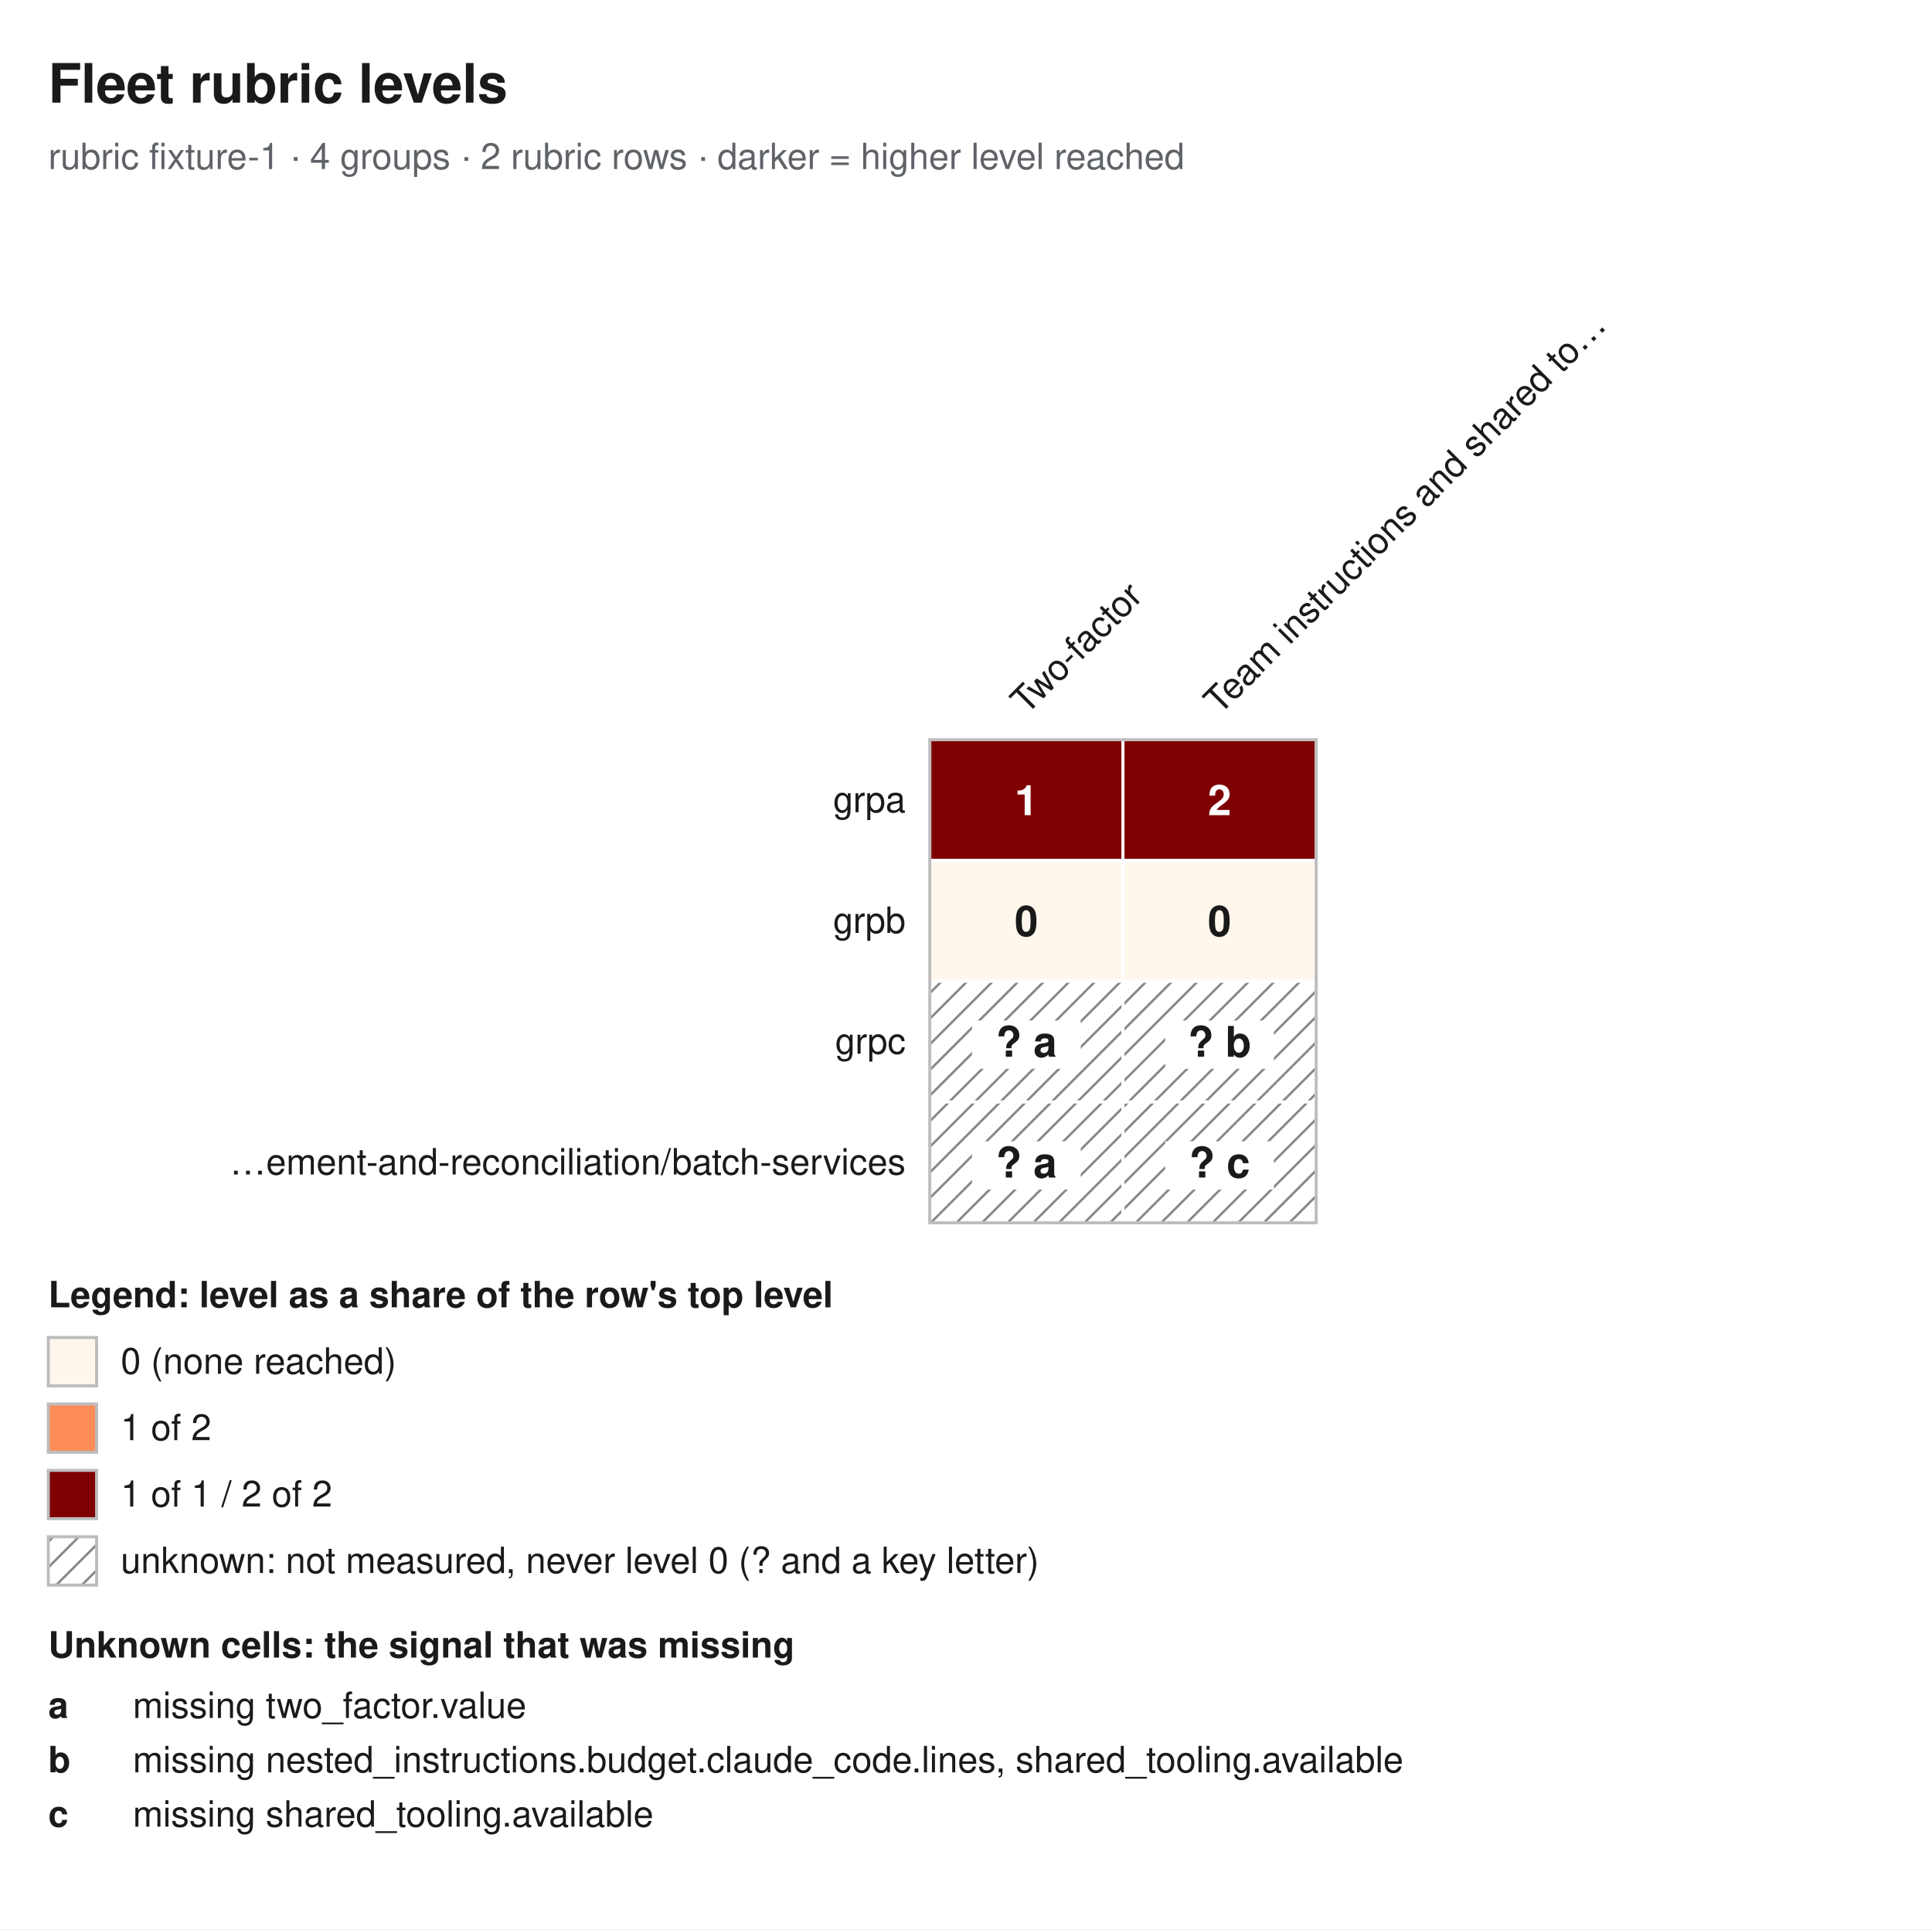
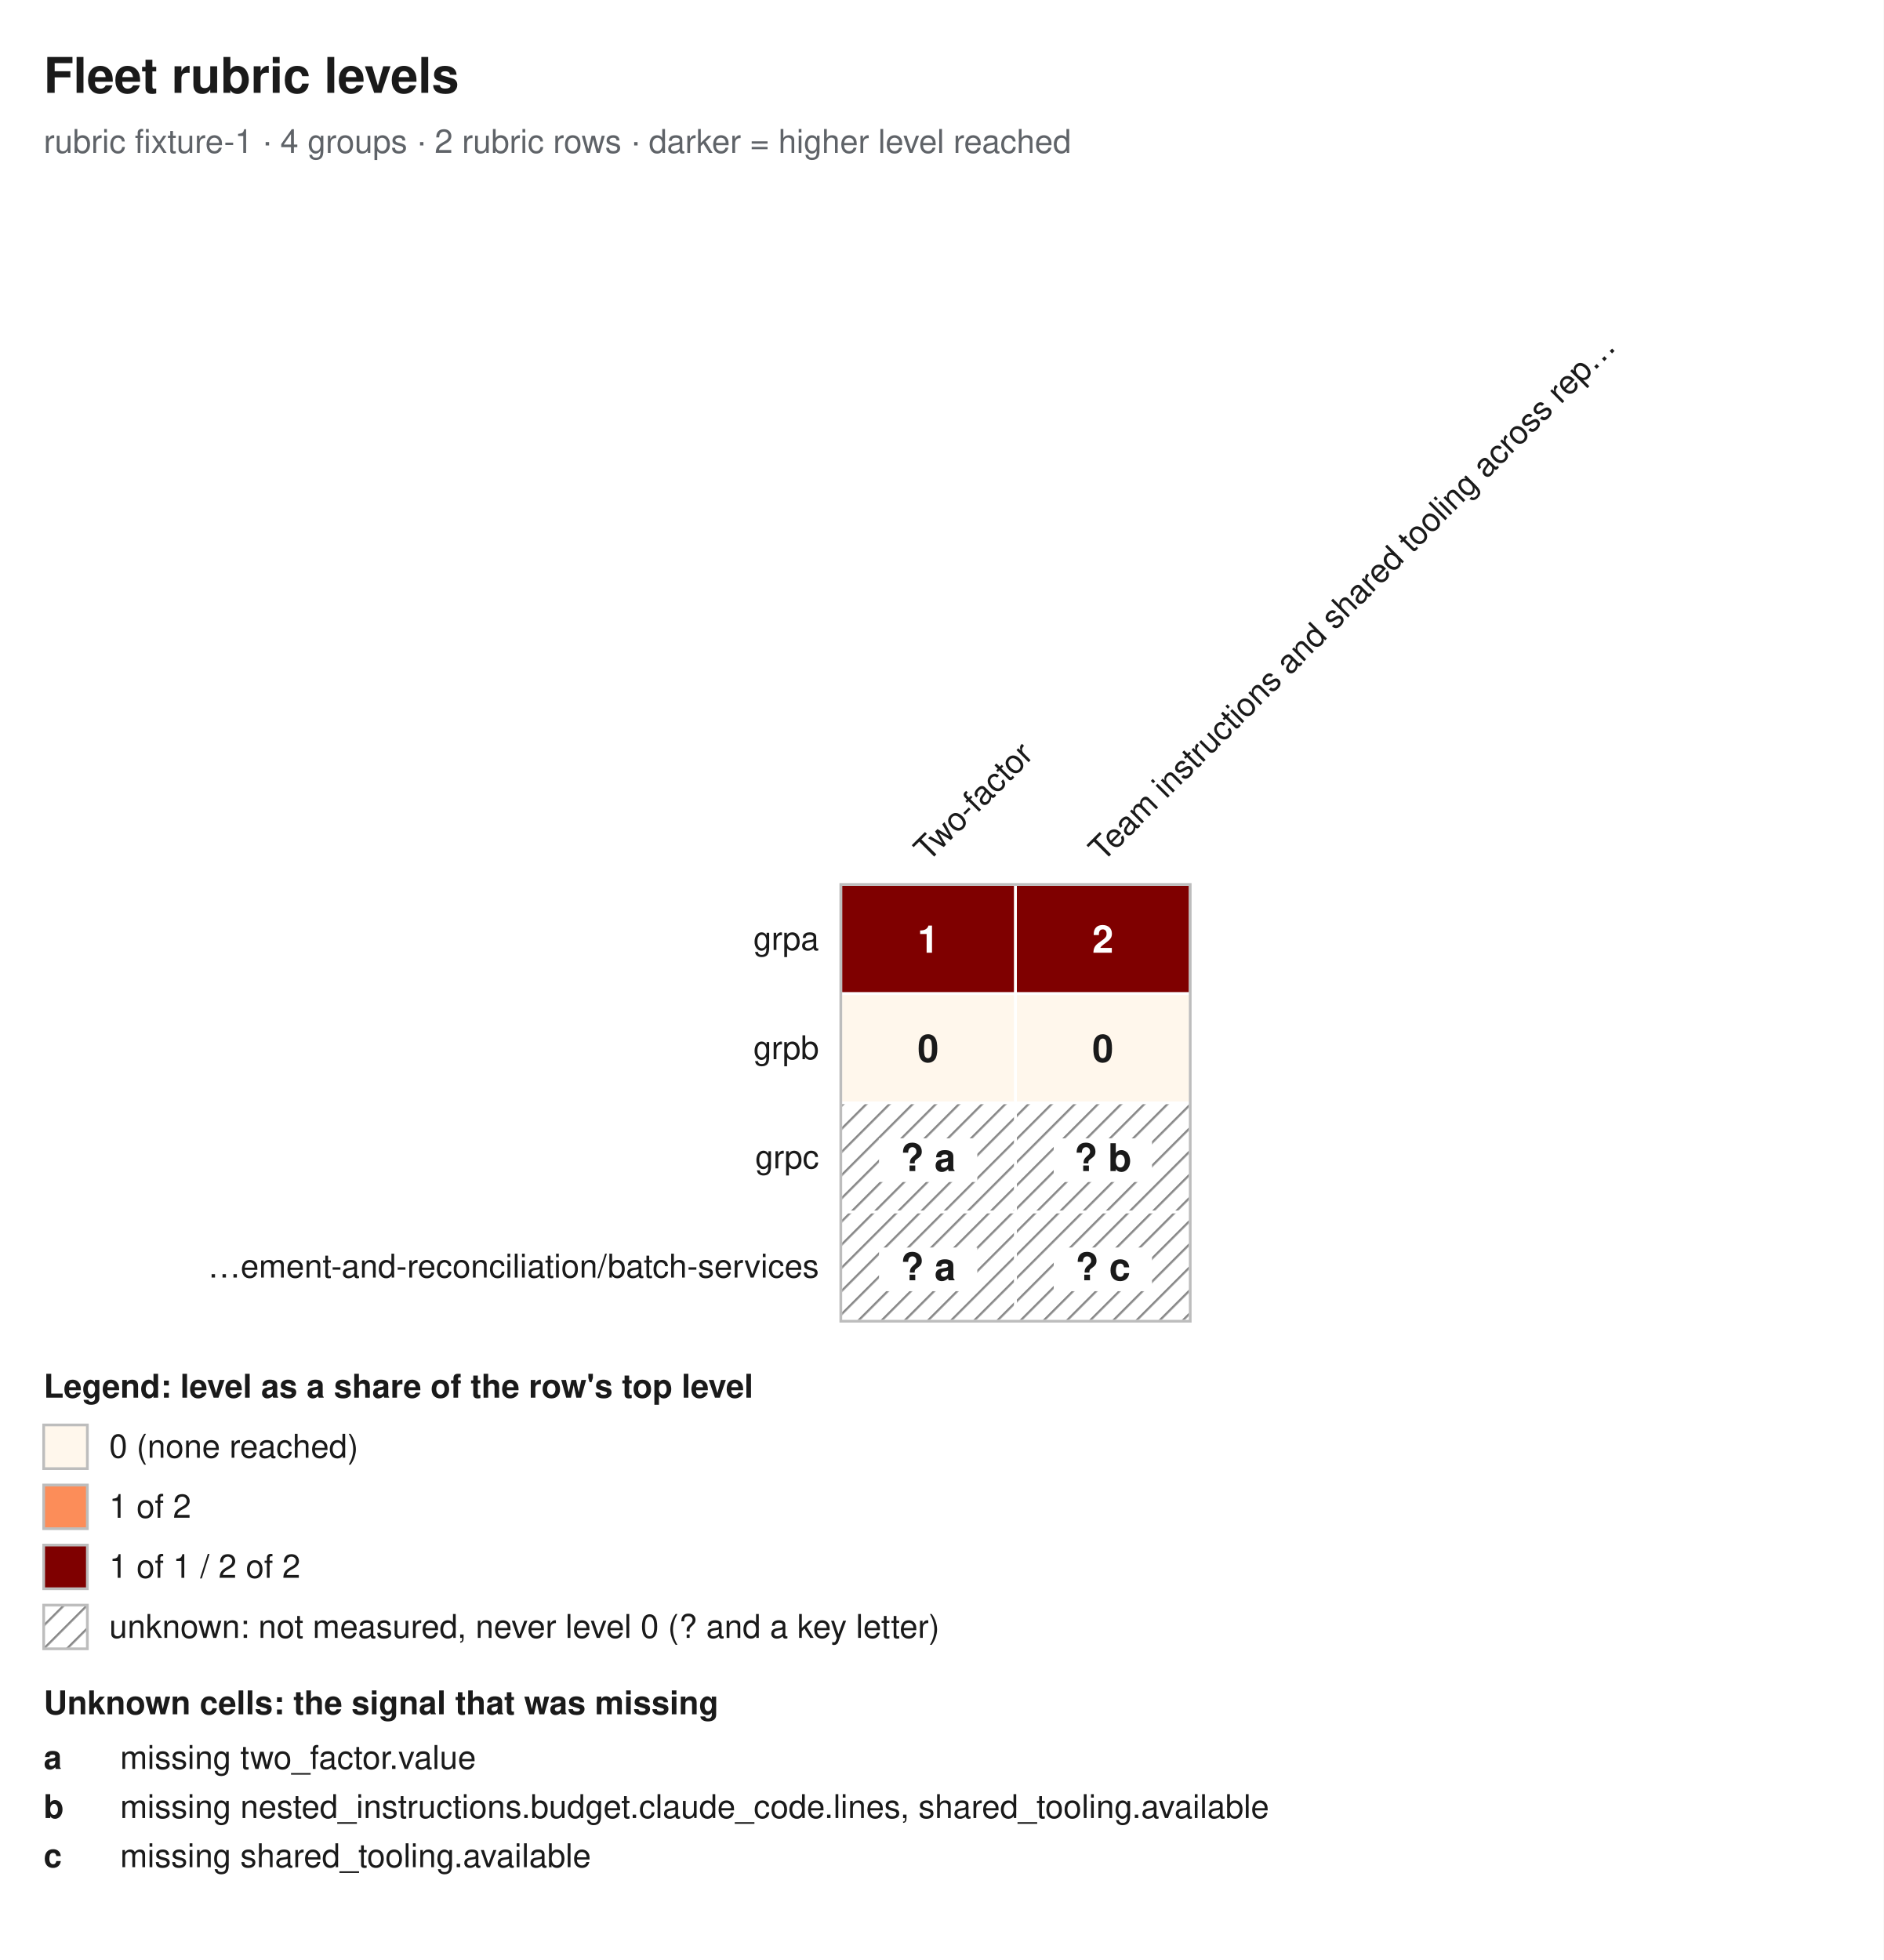
- <svg xmlns="http://www.w3.org/2000/svg" viewBox="0 0 640 639" width="640" height="639" role="img">
+ <svg xmlns="http://www.w3.org/2000/svg" viewBox="0 0 690 718" width="690" height="718" role="img">
  <style>text { font-family: -apple-system, BlinkMacSystemFont, "Segoe UI", Helvetica, Arial, sans-serif; }</style>
  <defs>
    <pattern id="fleet-unknown" width="6" height="6" patternUnits="userSpaceOnUse" patternTransform="rotate(45)">
      <rect width="6" height="6" fill="#ffffff" />
      <line x1="0" y1="0" x2="0" y2="6" stroke="#8c8c8c" stroke-width="1.6" />
    </pattern>
  </defs>
-   <rect x="0" y="0" width="640" height="639" fill="#ffffff" />
+   <rect x="0" y="0" width="690" height="718" fill="#ffffff" />
  <text x="16.0" y="34.0" font-size="18" fill="#1a1a1a" text-anchor="start" font-weight="bold">Fleet rubric levels</text>
  <text x="16.0" y="56.0" font-size="12" fill="#5f6368" text-anchor="start">rubric fixture-1 · 4 groups · 2 rubric rows · darker = higher level reached</text>
-   <text x="340.0" y="237.0" font-size="12" fill="#1a1a1a" text-anchor="start" transform="rotate(-45 340.0 237.0)">Two-factor</text>
-   <text x="404.0" y="237.0" font-size="12" fill="#1a1a1a" text-anchor="start" transform="rotate(-45 404.0 237.0)">Team instructions and shared to…</text>
-   <text x="300.0" y="269.0" font-size="12" fill="#1a1a1a" text-anchor="end">grpa</text>
-   <rect x="308.0" y="245.0" width="64.0" height="40.0" fill="#7f0000" stroke="#ffffff" stroke-width="1" />
-   <text x="340.0" y="270.0" font-size="14" fill="#ffffff" text-anchor="middle" font-weight="bold">1</text>
-   <rect x="372.0" y="245.0" width="64.0" height="40.0" fill="#7f0000" stroke="#ffffff" stroke-width="1" />
-   <text x="404.0" y="270.0" font-size="14" fill="#ffffff" text-anchor="middle" font-weight="bold">2</text>
-   <text x="300.0" y="309.0" font-size="12" fill="#1a1a1a" text-anchor="end">grpb</text>
-   <rect x="308.0" y="285.0" width="64.0" height="40.0" fill="#fff7ec" stroke="#ffffff" stroke-width="1" />
-   <text x="340.0" y="310.0" font-size="14" fill="#1a1a1a" text-anchor="middle" font-weight="bold">0</text>
-   <rect x="372.0" y="285.0" width="64.0" height="40.0" fill="#fff7ec" stroke="#ffffff" stroke-width="1" />
-   <text x="404.0" y="310.0" font-size="14" fill="#1a1a1a" text-anchor="middle" font-weight="bold">0</text>
-   <text x="300.0" y="349.0" font-size="12" fill="#1a1a1a" text-anchor="end">grpc</text>
-   <rect x="308.0" y="325.0" width="64.0" height="40.0" fill="url(#fleet-unknown)" stroke="#ffffff" stroke-width="1" />
-   <rect x="322.0" y="338.0" width="36.0" height="16.0" fill="#ffffff" />
-   <text x="340.0" y="350.0" font-size="14" fill="#1a1a1a" text-anchor="middle" font-weight="bold">? a</text>
-   <rect x="372.0" y="325.0" width="64.0" height="40.0" fill="url(#fleet-unknown)" stroke="#ffffff" stroke-width="1" />
-   <rect x="386.0" y="338.0" width="36.0" height="16.0" fill="#ffffff" />
-   <text x="404.0" y="350.0" font-size="14" fill="#1a1a1a" text-anchor="middle" font-weight="bold">? b</text>
-   <text x="300.0" y="389.0" font-size="12" fill="#1a1a1a" text-anchor="end">…ement-and-reconciliation/batch-services</text>
-   <rect x="308.0" y="365.0" width="64.0" height="40.0" fill="url(#fleet-unknown)" stroke="#ffffff" stroke-width="1" />
-   <rect x="322.0" y="378.0" width="36.0" height="16.0" fill="#ffffff" />
-   <text x="340.0" y="390.0" font-size="14" fill="#1a1a1a" text-anchor="middle" font-weight="bold">? a</text>
-   <rect x="372.0" y="365.0" width="64.0" height="40.0" fill="url(#fleet-unknown)" stroke="#ffffff" stroke-width="1" />
-   <rect x="386.0" y="378.0" width="36.0" height="16.0" fill="#ffffff" />
-   <text x="404.0" y="390.0" font-size="14" fill="#1a1a1a" text-anchor="middle" font-weight="bold">? c</text>
-   <rect x="308.0" y="245.0" width="128.0" height="160.0" fill="none" stroke="#bdbdbd" stroke-width="1" />
-   <text x="16.0" y="433.0" font-size="12" fill="#1a1a1a" text-anchor="start" font-weight="bold">Legend: level as a share of the row's top level</text>
-   <rect x="16.0" y="443.0" width="16.0" height="16.0" fill="#fff7ec" stroke="#bdbdbd" stroke-width="1" />
-   <text x="40.0" y="455.0" font-size="12" fill="#1a1a1a" text-anchor="start">0 (none reached)</text>
-   <rect x="16.0" y="465.0" width="16.0" height="16.0" fill="#fc8d59" stroke="#bdbdbd" stroke-width="1" />
-   <text x="40.0" y="477.0" font-size="12" fill="#1a1a1a" text-anchor="start">1 of 2</text>
-   <rect x="16.0" y="487.0" width="16.0" height="16.0" fill="#7f0000" stroke="#bdbdbd" stroke-width="1" />
-   <text x="40.0" y="499.0" font-size="12" fill="#1a1a1a" text-anchor="start">1 of 1 / 2 of 2</text>
-   <rect x="16.0" y="509.0" width="16.0" height="16.0" fill="url(#fleet-unknown)" stroke="#bdbdbd" stroke-width="1" />
-   <text x="40.0" y="521.0" font-size="12" fill="#1a1a1a" text-anchor="start">unknown: not measured, never level 0 (? and a key letter)</text>
-   <text x="16.0" y="549.0" font-size="12" fill="#1a1a1a" text-anchor="start" font-weight="bold">Unknown cells: the signal that was missing</text>
-   <text x="16.0" y="569.0" font-size="12" fill="#1a1a1a" text-anchor="start" font-weight="bold">a</text>
-   <text x="44.0" y="569.0" font-size="12" fill="#1a1a1a" text-anchor="start">missing two_factor.value</text>
-   <text x="16.0" y="587.0" font-size="12" fill="#1a1a1a" text-anchor="start" font-weight="bold">b</text>
-   <text x="44.0" y="587.0" font-size="12" fill="#1a1a1a" text-anchor="start">missing nested_instructions.budget.claude_code.lines, shared_tooling.available</text>
-   <text x="16.0" y="605.0" font-size="12" fill="#1a1a1a" text-anchor="start" font-weight="bold">c</text>
-   <text x="44.0" y="605.0" font-size="12" fill="#1a1a1a" text-anchor="start">missing shared_tooling.available</text>
+   <text x="340.0" y="316.0" font-size="12" fill="#1a1a1a" text-anchor="start" transform="rotate(-45 340.0 316.0)">Two-factor</text>
+   <text x="404.0" y="316.0" font-size="12" fill="#1a1a1a" text-anchor="start" transform="rotate(-45 404.0 316.0)">Team instructions and shared tooling across rep…</text>
+   <text x="300.0" y="348.0" font-size="12" fill="#1a1a1a" text-anchor="end">grpa</text>
+   <rect x="308.0" y="324.0" width="64.0" height="40.0" fill="#7f0000" stroke="#ffffff" stroke-width="1" />
+   <text x="340.0" y="349.0" font-size="14" fill="#ffffff" text-anchor="middle" font-weight="bold">1</text>
+   <rect x="372.0" y="324.0" width="64.0" height="40.0" fill="#7f0000" stroke="#ffffff" stroke-width="1" />
+   <text x="404.0" y="349.0" font-size="14" fill="#ffffff" text-anchor="middle" font-weight="bold">2</text>
+   <text x="300.0" y="388.0" font-size="12" fill="#1a1a1a" text-anchor="end">grpb</text>
+   <rect x="308.0" y="364.0" width="64.0" height="40.0" fill="#fff7ec" stroke="#ffffff" stroke-width="1" />
+   <text x="340.0" y="389.0" font-size="14" fill="#1a1a1a" text-anchor="middle" font-weight="bold">0</text>
+   <rect x="372.0" y="364.0" width="64.0" height="40.0" fill="#fff7ec" stroke="#ffffff" stroke-width="1" />
+   <text x="404.0" y="389.0" font-size="14" fill="#1a1a1a" text-anchor="middle" font-weight="bold">0</text>
+   <text x="300.0" y="428.0" font-size="12" fill="#1a1a1a" text-anchor="end">grpc</text>
+   <rect x="308.0" y="404.0" width="64.0" height="40.0" fill="url(#fleet-unknown)" stroke="#ffffff" stroke-width="1" />
+   <rect x="322.0" y="417.0" width="36.0" height="16.0" fill="#ffffff" />
+   <text x="340.0" y="429.0" font-size="14" fill="#1a1a1a" text-anchor="middle" font-weight="bold">? a</text>
+   <rect x="372.0" y="404.0" width="64.0" height="40.0" fill="url(#fleet-unknown)" stroke="#ffffff" stroke-width="1" />
+   <rect x="386.0" y="417.0" width="36.0" height="16.0" fill="#ffffff" />
+   <text x="404.0" y="429.0" font-size="14" fill="#1a1a1a" text-anchor="middle" font-weight="bold">? b</text>
+   <text x="300.0" y="468.0" font-size="12" fill="#1a1a1a" text-anchor="end">…ement-and-reconciliation/batch-services</text>
+   <rect x="308.0" y="444.0" width="64.0" height="40.0" fill="url(#fleet-unknown)" stroke="#ffffff" stroke-width="1" />
+   <rect x="322.0" y="457.0" width="36.0" height="16.0" fill="#ffffff" />
+   <text x="340.0" y="469.0" font-size="14" fill="#1a1a1a" text-anchor="middle" font-weight="bold">? a</text>
+   <rect x="372.0" y="444.0" width="64.0" height="40.0" fill="url(#fleet-unknown)" stroke="#ffffff" stroke-width="1" />
+   <rect x="386.0" y="457.0" width="36.0" height="16.0" fill="#ffffff" />
+   <text x="404.0" y="469.0" font-size="14" fill="#1a1a1a" text-anchor="middle" font-weight="bold">? c</text>
+   <rect x="308.0" y="324.0" width="128.0" height="160.0" fill="none" stroke="#bdbdbd" stroke-width="1" />
+   <text x="16.0" y="512.0" font-size="12" fill="#1a1a1a" text-anchor="start" font-weight="bold">Legend: level as a share of the row's top level</text>
+   <rect x="16.0" y="522.0" width="16.0" height="16.0" fill="#fff7ec" stroke="#bdbdbd" stroke-width="1" />
+   <text x="40.0" y="534.0" font-size="12" fill="#1a1a1a" text-anchor="start">0 (none reached)</text>
+   <rect x="16.0" y="544.0" width="16.0" height="16.0" fill="#fc8d59" stroke="#bdbdbd" stroke-width="1" />
+   <text x="40.0" y="556.0" font-size="12" fill="#1a1a1a" text-anchor="start">1 of 2</text>
+   <rect x="16.0" y="566.0" width="16.0" height="16.0" fill="#7f0000" stroke="#bdbdbd" stroke-width="1" />
+   <text x="40.0" y="578.0" font-size="12" fill="#1a1a1a" text-anchor="start">1 of 1 / 2 of 2</text>
+   <rect x="16.0" y="588.0" width="16.0" height="16.0" fill="url(#fleet-unknown)" stroke="#bdbdbd" stroke-width="1" />
+   <text x="40.0" y="600.0" font-size="12" fill="#1a1a1a" text-anchor="start">unknown: not measured, never level 0 (? and a key letter)</text>
+   <text x="16.0" y="628.0" font-size="12" fill="#1a1a1a" text-anchor="start" font-weight="bold">Unknown cells: the signal that was missing</text>
+   <text x="16.0" y="648.0" font-size="12" fill="#1a1a1a" text-anchor="start" font-weight="bold">a</text>
+   <text x="44.0" y="648.0" font-size="12" fill="#1a1a1a" text-anchor="start">missing two_factor.value</text>
+   <text x="16.0" y="666.0" font-size="12" fill="#1a1a1a" text-anchor="start" font-weight="bold">b</text>
+   <text x="44.0" y="666.0" font-size="12" fill="#1a1a1a" text-anchor="start">missing nested_instructions.budget.claude_code.lines, shared_tooling.available</text>
+   <text x="16.0" y="684.0" font-size="12" fill="#1a1a1a" text-anchor="start" font-weight="bold">c</text>
+   <text x="44.0" y="684.0" font-size="12" fill="#1a1a1a" text-anchor="start">missing shared_tooling.available</text>
</svg>
